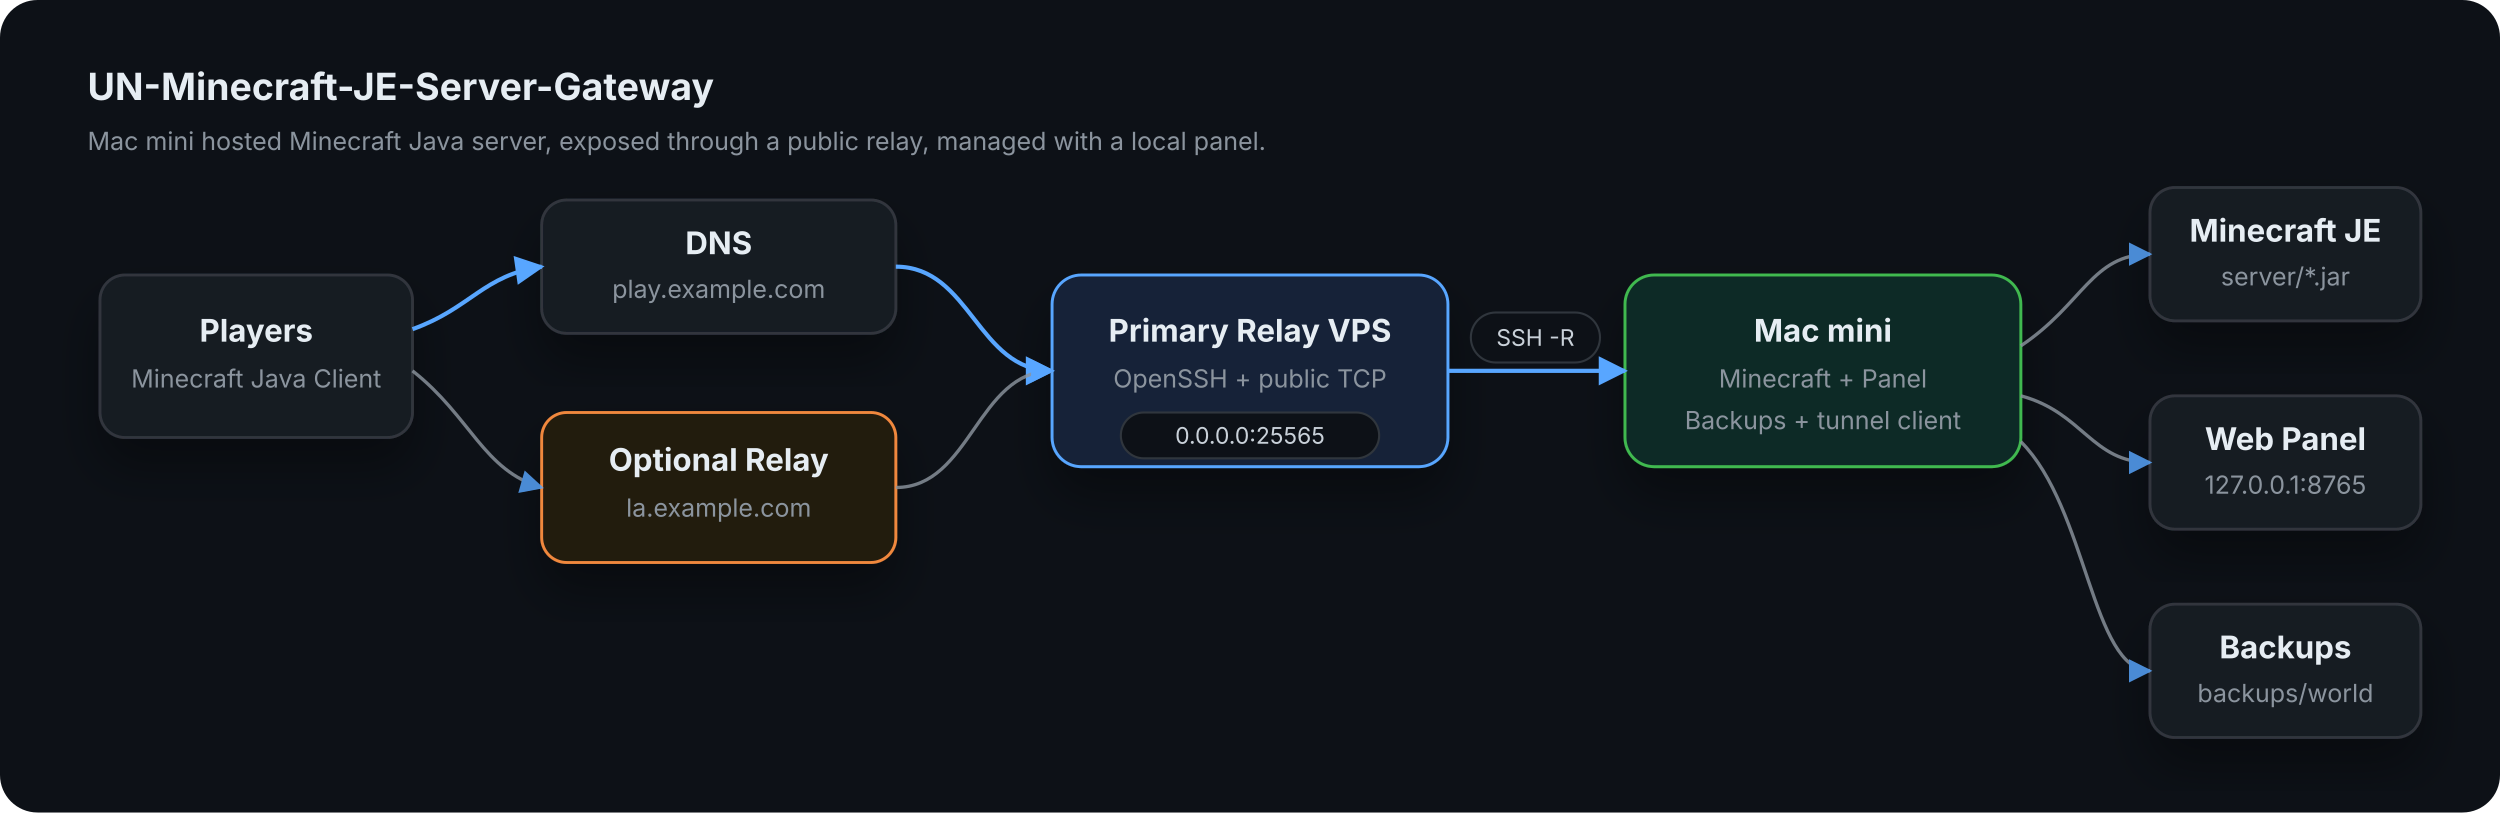
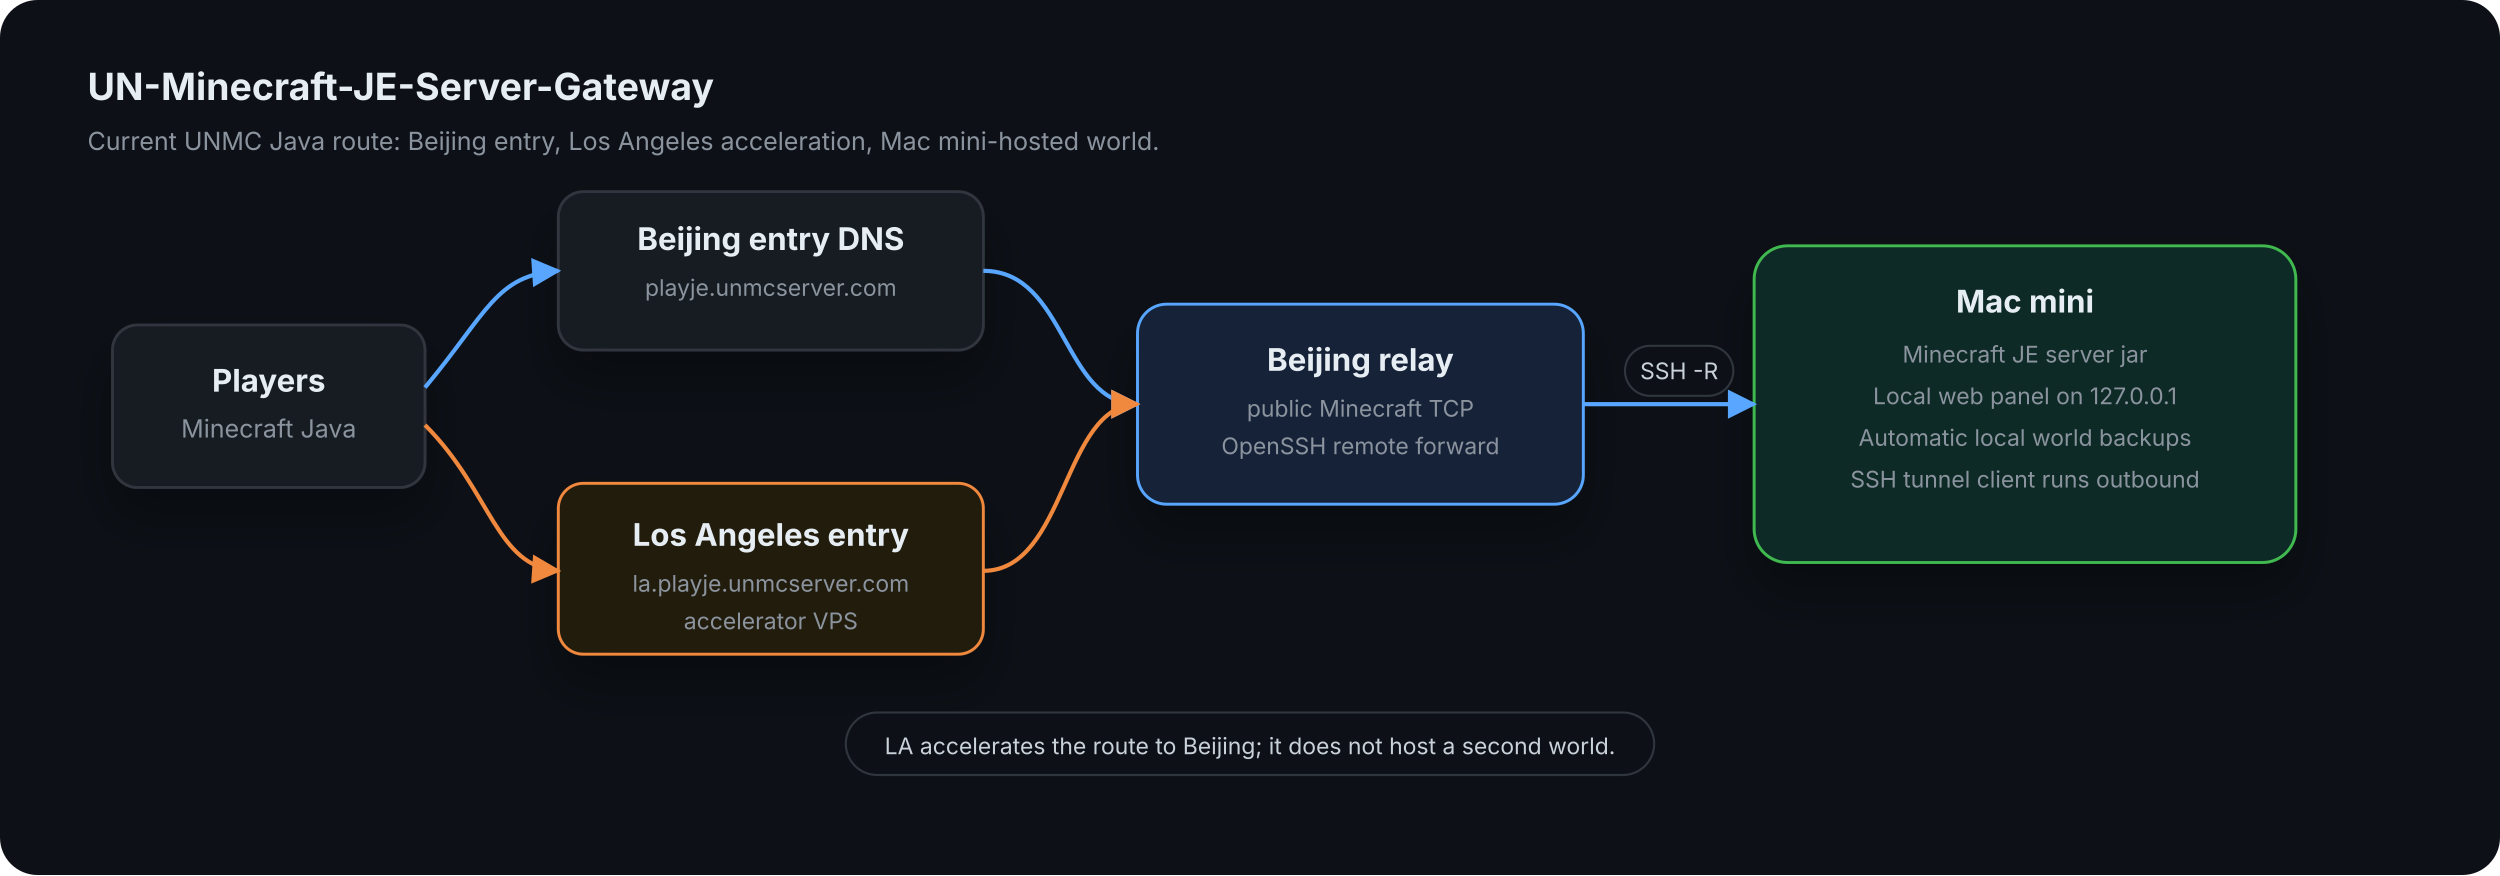
- <svg xmlns="http://www.w3.org/2000/svg" width="1200" height="390" viewBox="0 0 1200 390" role="img" aria-labelledby="title desc">
+ <svg xmlns="http://www.w3.org/2000/svg" width="1200" height="420" viewBox="0 0 1200 420" role="img" aria-labelledby="title desc">
  <defs>
-     <marker id="arrow" viewBox="0 0 10 10" refX="9" refY="5" markerWidth="7" markerHeight="7" orient="auto-start-reverse">
-       <path d="M 0 0 L 10 5 L 0 10 z" fill="#58a6ff" />
+     <marker id="arrow-blue" viewBox="0 0 10 10" refX="9" refY="5" markerWidth="7" markerHeight="7" orient="auto-start-reverse">
+       <path d="M0 0 L10 5 L0 10 Z" fill="#58a6ff" />
+     </marker>
+     <marker id="arrow-orange" viewBox="0 0 10 10" refX="9" refY="5" markerWidth="7" markerHeight="7" orient="auto-start-reverse">
+       <path d="M0 0 L10 5 L0 10 Z" fill="#f0883e" />
    </marker>
    <filter id="shadow" x="-20%" y="-30%" width="140%" height="170%">
      <feDropShadow dx="0" dy="14" stdDeviation="12" flood-color="#010409" flood-opacity=".35" />
    </filter>
    <style>
      .bg { fill: #0d1117; }
      .card { fill: #161b22; stroke: #30363d; stroke-width: 1.4; filter: url(#shadow); }
-       .primary { fill: #142238; stroke: #58a6ff; }
+       .bj { fill: #142238; stroke: #58a6ff; }
+       .la { fill: #241a10; stroke: #f0883e; }
      .mac { fill: #102a25; stroke: #3fb950; }
-       .optional { fill: #241a10; stroke: #f0883e; }
      .title { fill: #e6edf3; font: 700 18px -apple-system, BlinkMacSystemFont, "Segoe UI", sans-serif; }
      .label { fill: #e6edf3; font: 700 15px -apple-system, BlinkMacSystemFont, "Segoe UI", sans-serif; }
      .small { fill: #8b949e; font: 12px -apple-system, BlinkMacSystemFont, "Segoe UI", sans-serif; }
-       .line { fill: none; stroke: #58a6ff; stroke-width: 2; marker-end: url(#arrow); }
-       .muted-line { fill: none; stroke: #8b949e; stroke-width: 1.6; marker-end: url(#arrow); opacity: .82; }
+       .tiny { fill: #8b949e; font: 11px -apple-system, BlinkMacSystemFont, "Segoe UI", sans-serif; }
+       .line { fill: none; stroke: #58a6ff; stroke-width: 2; marker-end: url(#arrow-blue); }
+       .la-line { fill: none; stroke: #f0883e; stroke-width: 2; marker-end: url(#arrow-orange); }
      .tag { fill: #0d1117; stroke: #30363d; }
      .tag-text { fill: #c9d1d9; font: 11px -apple-system, BlinkMacSystemFont, "Segoe UI", sans-serif; }
    </style>
  </defs>
-   <rect class="bg" width="1200" height="390" rx="18" />
+   <rect class="bg" width="1200" height="420" rx="18" />
  <text class="title" x="42" y="48">UN-Minecraft-JE-Server-Gateway</text>
-   <text class="small" x="42" y="72">Mac mini hosted Minecraft Java server, exposed through a public relay, managed with a local panel.</text>
-   <rect class="card" x="48" y="132" width="150" height="78" rx="12" />
-   <text class="label" x="123" y="164" text-anchor="middle">Players</text>
-   <text class="small" x="123" y="186" text-anchor="middle">Minecraft Java Client</text>
-   <rect class="card" x="260" y="96" width="170" height="64" rx="12" />
-   <text class="label" x="345" y="122" text-anchor="middle">DNS</text>
-   <text class="small" x="345" y="143" text-anchor="middle">play.example.com</text>
-   <rect class="card optional" x="260" y="198" width="170" height="72" rx="12" />
-   <text class="label" x="345" y="226" text-anchor="middle">Optional Relay</text>
-   <text class="small" x="345" y="248" text-anchor="middle">la.example.com</text>
-   <rect class="card primary" x="505" y="132" width="190" height="92" rx="14" />
-   <text class="label" x="600" y="164" text-anchor="middle">Primary Relay VPS</text>
-   <text class="small" x="600" y="186" text-anchor="middle">OpenSSH + public TCP</text>
-   <rect class="tag" x="538" y="198" width="124" height="22" rx="11" />
-   <text class="tag-text" x="600" y="213" text-anchor="middle">0.0.0.0:25565</text>
-   <rect class="card mac" x="780" y="132" width="190" height="92" rx="14" />
-   <text class="label" x="875" y="164" text-anchor="middle">Mac mini</text>
-   <text class="small" x="875" y="186" text-anchor="middle">Minecraft + Panel</text>
-   <text class="small" x="875" y="206" text-anchor="middle">Backups + tunnel client</text>
-   <rect class="card" x="1032" y="90" width="130" height="64" rx="12" />
-   <text class="label" x="1097" y="116" text-anchor="middle">Minecraft JE</text>
-   <text class="small" x="1097" y="137" text-anchor="middle">server/*.jar</text>
-   <rect class="card" x="1032" y="190" width="130" height="64" rx="12" />
-   <text class="label" x="1097" y="216" text-anchor="middle">Web Panel</text>
-   <text class="small" x="1097" y="237" text-anchor="middle">127.0.0.1:8765</text>
-   <rect class="card" x="1032" y="290" width="130" height="64" rx="12" />
-   <text class="label" x="1097" y="316" text-anchor="middle">Backups</text>
-   <text class="small" x="1097" y="337" text-anchor="middle">backups/world</text>
-   <path class="line" d="M198 158 C226 148 232 132 260 128" />
-   <path class="muted-line" d="M198 178 C226 200 232 226 260 234" />
-   <path class="line" d="M430 128 C466 128 469 178 505 178" />
-   <path class="muted-line" d="M430 234 C466 234 469 178 505 178" />
-   <path class="line" d="M695 178 C730 178 745 178 780 178" />
-   <path class="muted-line" d="M970 166 C1000 146 1004 122 1032 122" />
-   <path class="muted-line" d="M970 190 C1000 198 1004 222 1032 222" />
-   <path class="muted-line" d="M970 212 C1002 244 1004 322 1032 322" />
-   <rect class="tag" x="706" y="150" width="62" height="24" rx="12" />
-   <text class="tag-text" x="737" y="166" text-anchor="middle">SSH -R</text>
+   <text class="small" x="42" y="72">Current UNMC Java route: Beijing entry, Los Angeles acceleration, Mac mini-hosted world.</text>
+   <rect class="card" x="54" y="156" width="150" height="78" rx="12" />
+   <text class="label" x="129" y="188" text-anchor="middle">Players</text>
+   <text class="small" x="129" y="210" text-anchor="middle">Minecraft Java</text>
+   <rect class="card" x="268" y="92" width="204" height="76" rx="12" />
+   <text class="label" x="370" y="120" text-anchor="middle">Beijing entry DNS</text>
+   <text class="tiny" x="370" y="142" text-anchor="middle">playje.unmcserver.com</text>
+   <rect class="card la" x="268" y="232" width="204" height="82" rx="12" />
+   <text class="label" x="370" y="262" text-anchor="middle">Los Angeles entry</text>
+   <text class="tiny" x="370" y="284" text-anchor="middle">la.playje.unmcserver.com</text>
+   <text class="tiny" x="370" y="302" text-anchor="middle">accelerator VPS</text>
+   <rect class="card bj" x="546" y="146" width="214" height="96" rx="14" />
+   <text class="label" x="653" y="178" text-anchor="middle">Beijing relay</text>
+   <text class="tiny" x="653" y="200" text-anchor="middle">public Minecraft TCP</text>
+   <text class="tiny" x="653" y="218" text-anchor="middle">OpenSSH remote forward</text>
+   <rect class="card mac" x="842" y="118" width="260" height="152" rx="16" />
+   <text class="label" x="972" y="150" text-anchor="middle">Mac mini</text>
+   <text class="tiny" x="972" y="174" text-anchor="middle">Minecraft JE server jar</text>
+   <text class="tiny" x="972" y="194" text-anchor="middle">Local web panel on 127.0.0.1</text>
+   <text class="tiny" x="972" y="214" text-anchor="middle">Automatic local world backups</text>
+   <text class="tiny" x="972" y="234" text-anchor="middle">SSH tunnel client runs outbound</text>
+   <path class="line" d="M204 186 C234 150 238 132 268 130" />
+   <path class="la-line" d="M204 204 C236 236 238 272 268 274" />
+   <path class="line" d="M472 130 C512 130 510 194 546 194" />
+   <path class="la-line" d="M472 274 C512 274 510 194 546 194" />
+   <path class="line" d="M760 194 C792 194 810 194 842 194" />
+   <rect class="tag" x="780" y="166" width="52" height="24" rx="12" />
+   <text class="tag-text" x="806" y="182" text-anchor="middle">SSH -R</text>
+   <rect class="tag" x="406" y="342" width="388" height="30" rx="15" />
+   <text class="tag-text" x="600" y="362" text-anchor="middle">LA accelerates the route to Beijing; it does not host a second world.</text>
</svg>
